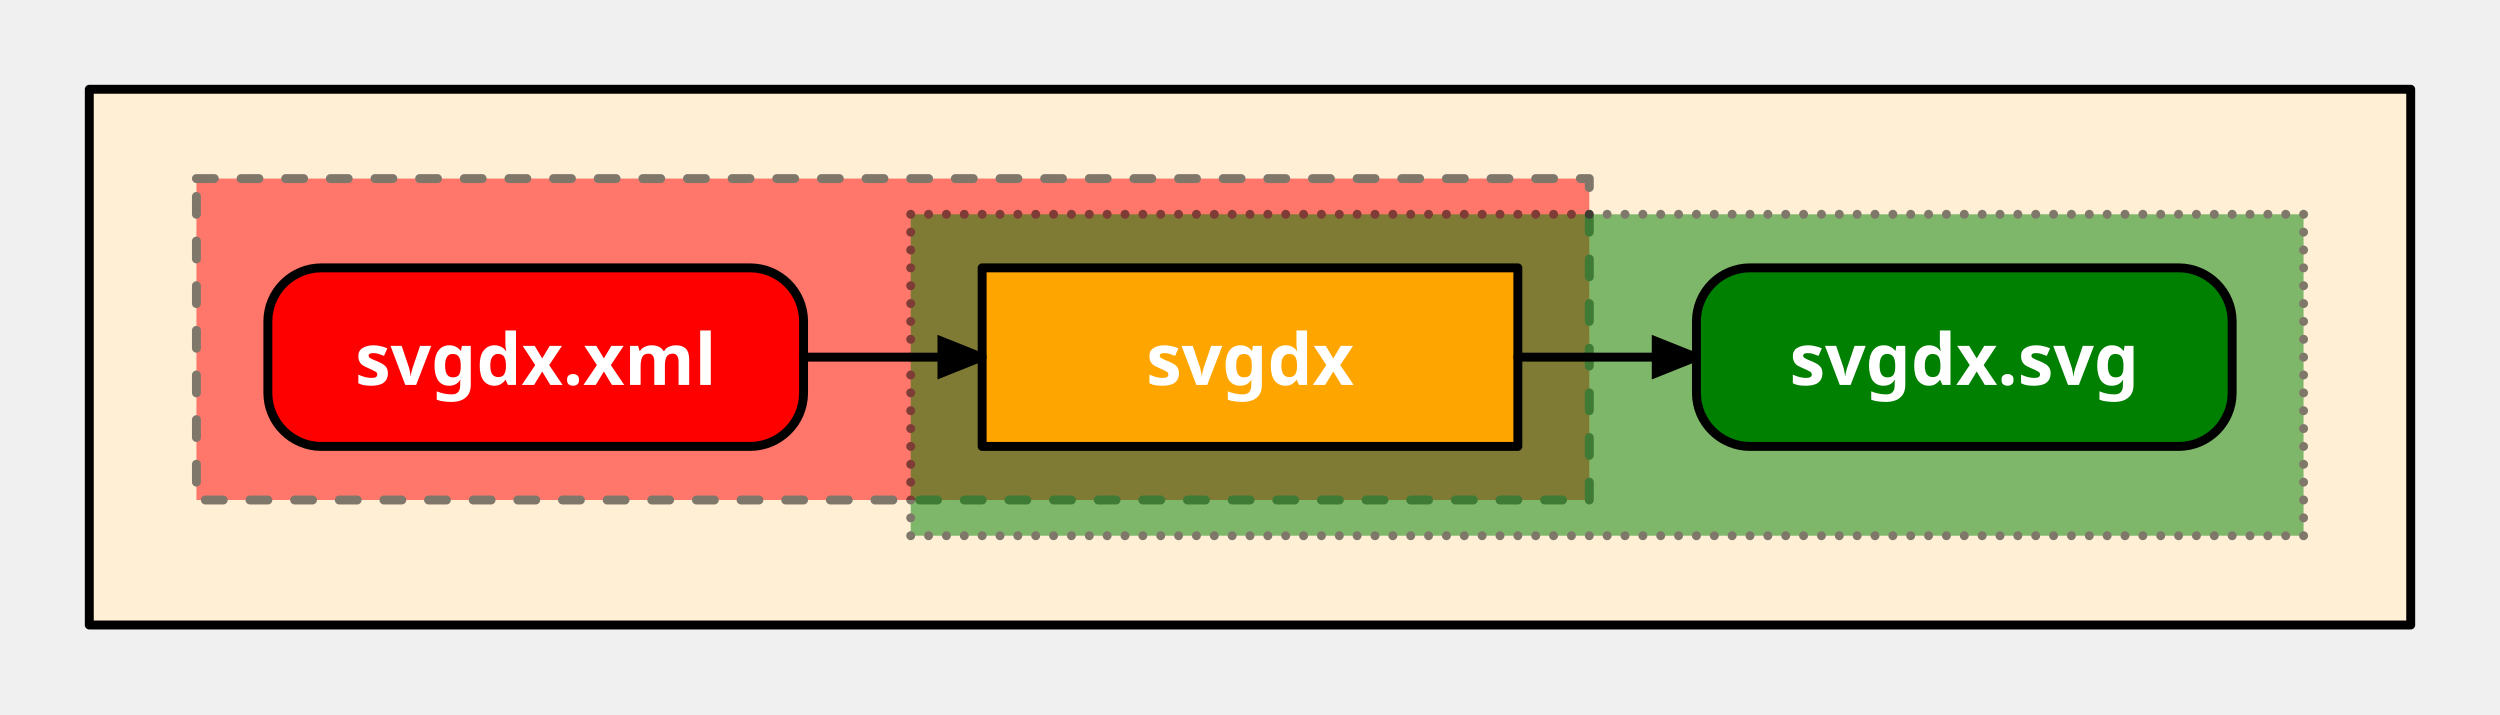
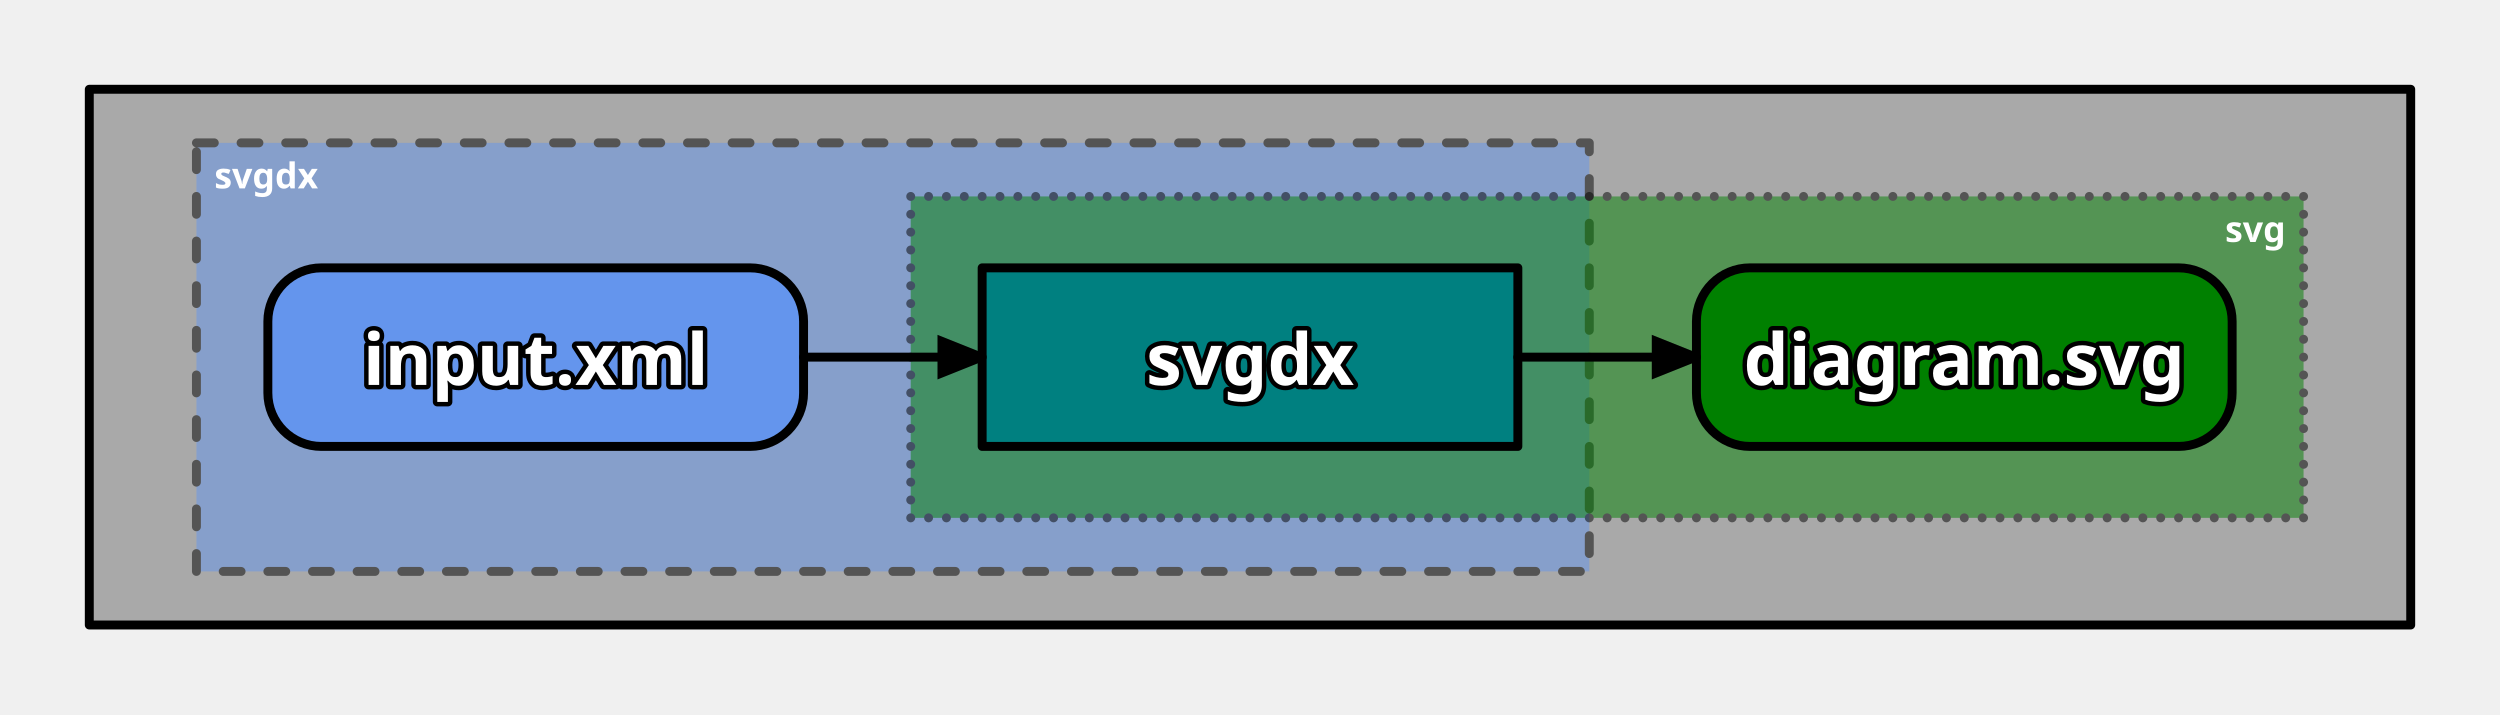
<svg xmlns="http://www.w3.org/2000/svg" version="1.1" width="140mm" height="40mm" viewBox="-55 -15 140 40">
  <defs>
    <marker id="d-arrow" refX="1" refY="0.5" orient="auto-start-reverse" markerWidth="6" markerHeight="5" viewBox="0 0 1 1">
      <path d="M 0 0 1 0.4 1 0.6 0 1" style="stroke: none; fill: context-stroke;" />
    </marker>
  </defs>
  <style>
    
      svg { background: none; }
      .d-surround { fill: none; }
      svg * { stroke-linecap: round; stroke-linejoin: round; }
      rect, circle, ellipse, polygon { stroke-width: 0.5; fill: white; stroke: black; }
      line, polyline, path { stroke-width: 0.5; fill: none; stroke: black; }
      text, tspan { stroke-width: 0; font-family: sans-serif; font-size: 3px; fill: black; paint-order: stroke; stroke: white; }
+       .d-fill-cornflowerblue { fill: cornflowerblue; }
+       text.d-fill-cornflowerblue, text.d-fill-cornflowerblue * { fill: white; stroke: black; }
+       .d-fill-darkgrey { fill: darkgrey; }
+       text.d-fill-darkgrey, text.d-fill-darkgrey * { fill: white; stroke: black; }
      .d-fill-green { fill: green; }
      text.d-fill-green, text.d-fill-green * { fill: white; stroke: black; }
-       .d-fill-orange { fill: orange; }
-       text.d-fill-orange, text.d-fill-orange * { fill: white; stroke: black; }
-       .d-fill-papayawhip { fill: papayawhip; }
-       text.d-fill-papayawhip, text.d-fill-papayawhip * { fill: black; stroke: white; }
-       .d-fill-red { fill: red; }
-       text.d-fill-red, text.d-fill-red * { fill: white; stroke: black; }
+       .d-fill-teal { fill: teal; }
+       text.d-fill-teal, text.d-fill-teal * { fill: white; stroke: black; }
      text.d-text, text.d-text * { text-anchor: middle; dominant-baseline: central; }
+       text.d-text-top, text.d-text-top * { dominant-baseline: text-before-edge; }
+       text.d-text-left, text.d-text-left * { text-anchor: start; }
+       text.d-text-right, text.d-text-right * { text-anchor: end; }
+       text.d-text-small, text.d-text-small * { font-size: 2px; }
+       text.d-text-ol, text.d-text-ol * { stroke-width: 0.5; }
      line.d-arrow, polyline.d-arrow, path.d-arrow { marker-end: url(#d-arrow); }
      marker path { fill: inherit; }
      .d-dash { stroke-dasharray: 1 1.5; }
      .d-dot { stroke-dasharray: 0 1; }
    
  </style>
  <style>text {font-weight: bold; font-size:4px}</style>
-   <rect x="-50" y="-10" width="130" height="30" class="d-fill-papayawhip d-surround" />
-   <rect x="-44" y="-5" width="78" height="18" opacity="0.5" class="d-dash d-fill-red d-surround" />
-   <rect x="-4" y="-3" width="78" height="18" opacity="0.5" class="d-dot d-fill-green d-surround" />
-   <rect id="svgdx" width="30" height="10" class="d-fill-orange" />
-   <text x="15" y="5" class="d-text d-fill-orange">svgdx</text>
-   <rect id="input" x="-40" y="0" width="30" height="10" rx="3" class="d-fill-red" />
-   <text x="-25" y="5" class="d-text d-fill-red">svgdx.xml</text>
+   <rect x="-50" y="-10" width="130" height="30" class="d-fill-darkgrey d-surround" />
+   <rect x="-44" y="-7" width="78" height="24" opacity="0.5" class="d-dash d-fill-cornflowerblue d-surround" />
+   <text x="-43" y="-6" class="d-text d-text-top d-text-left d-fill-cornflowerblue d-text-small">svgdx</text>
+   <rect x="-4" y="-4" width="78" height="18" opacity="0.5" class="d-dot d-fill-green d-surround" />
+   <text x="73" y="-3" class="d-text d-text-top d-text-right d-fill-green d-text-small">svg</text>
+   <rect id="svgdx" width="30" height="10" class="d-fill-teal" />
+   <text x="15" y="5" class="d-text d-fill-teal d-text-ol">svgdx</text>
+   <rect id="input" x="-40" y="0" width="30" height="10" rx="3" class="d-fill-cornflowerblue" />
+   <text x="-25" y="5" class="d-text d-fill-cornflowerblue d-text-ol">input.xml</text>
  <rect id="output" x="40" y="0" width="30" height="10" rx="3" class="d-fill-green" />
-   <text x="55" y="5" class="d-text d-fill-green">svgdx.svg</text>
+   <text x="55" y="5" class="d-text d-fill-green d-text-ol">diagram.svg</text>
  <line x1="-10" y1="5" x2="0" y2="5" class="d-arrow" />
  <line x1="30" y1="5" x2="40" y2="5" class="d-arrow" />
</svg>
